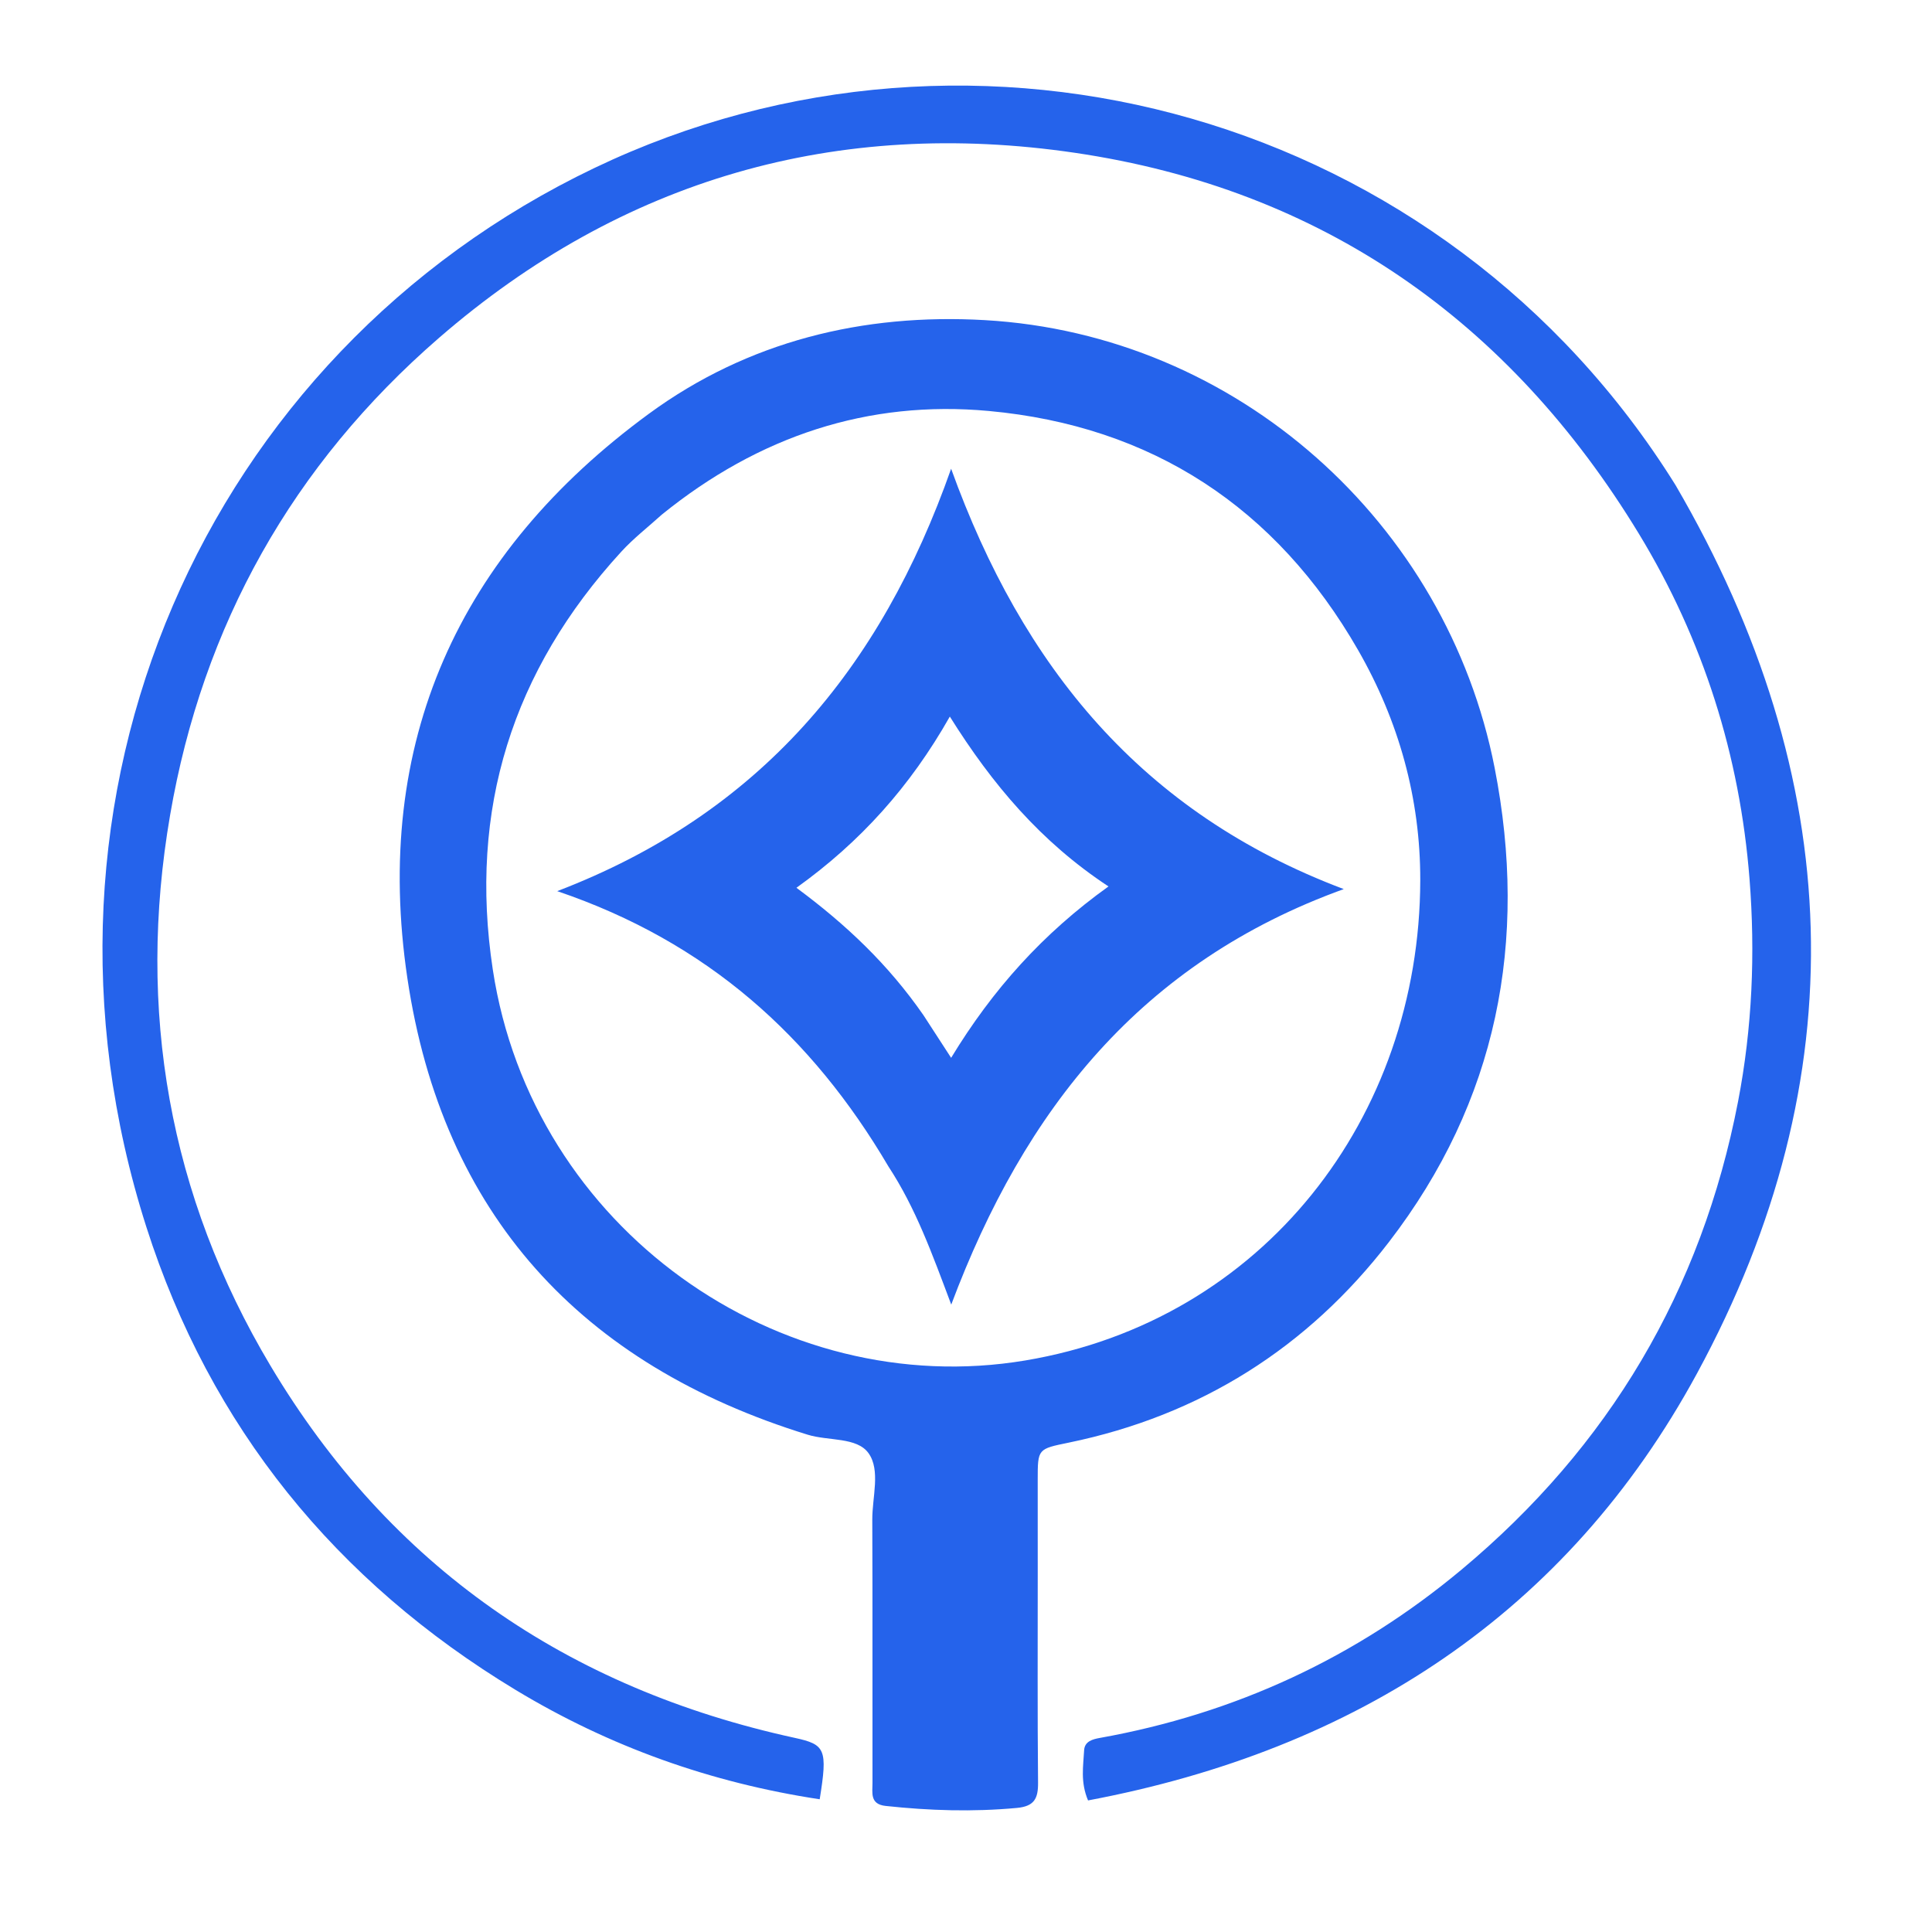
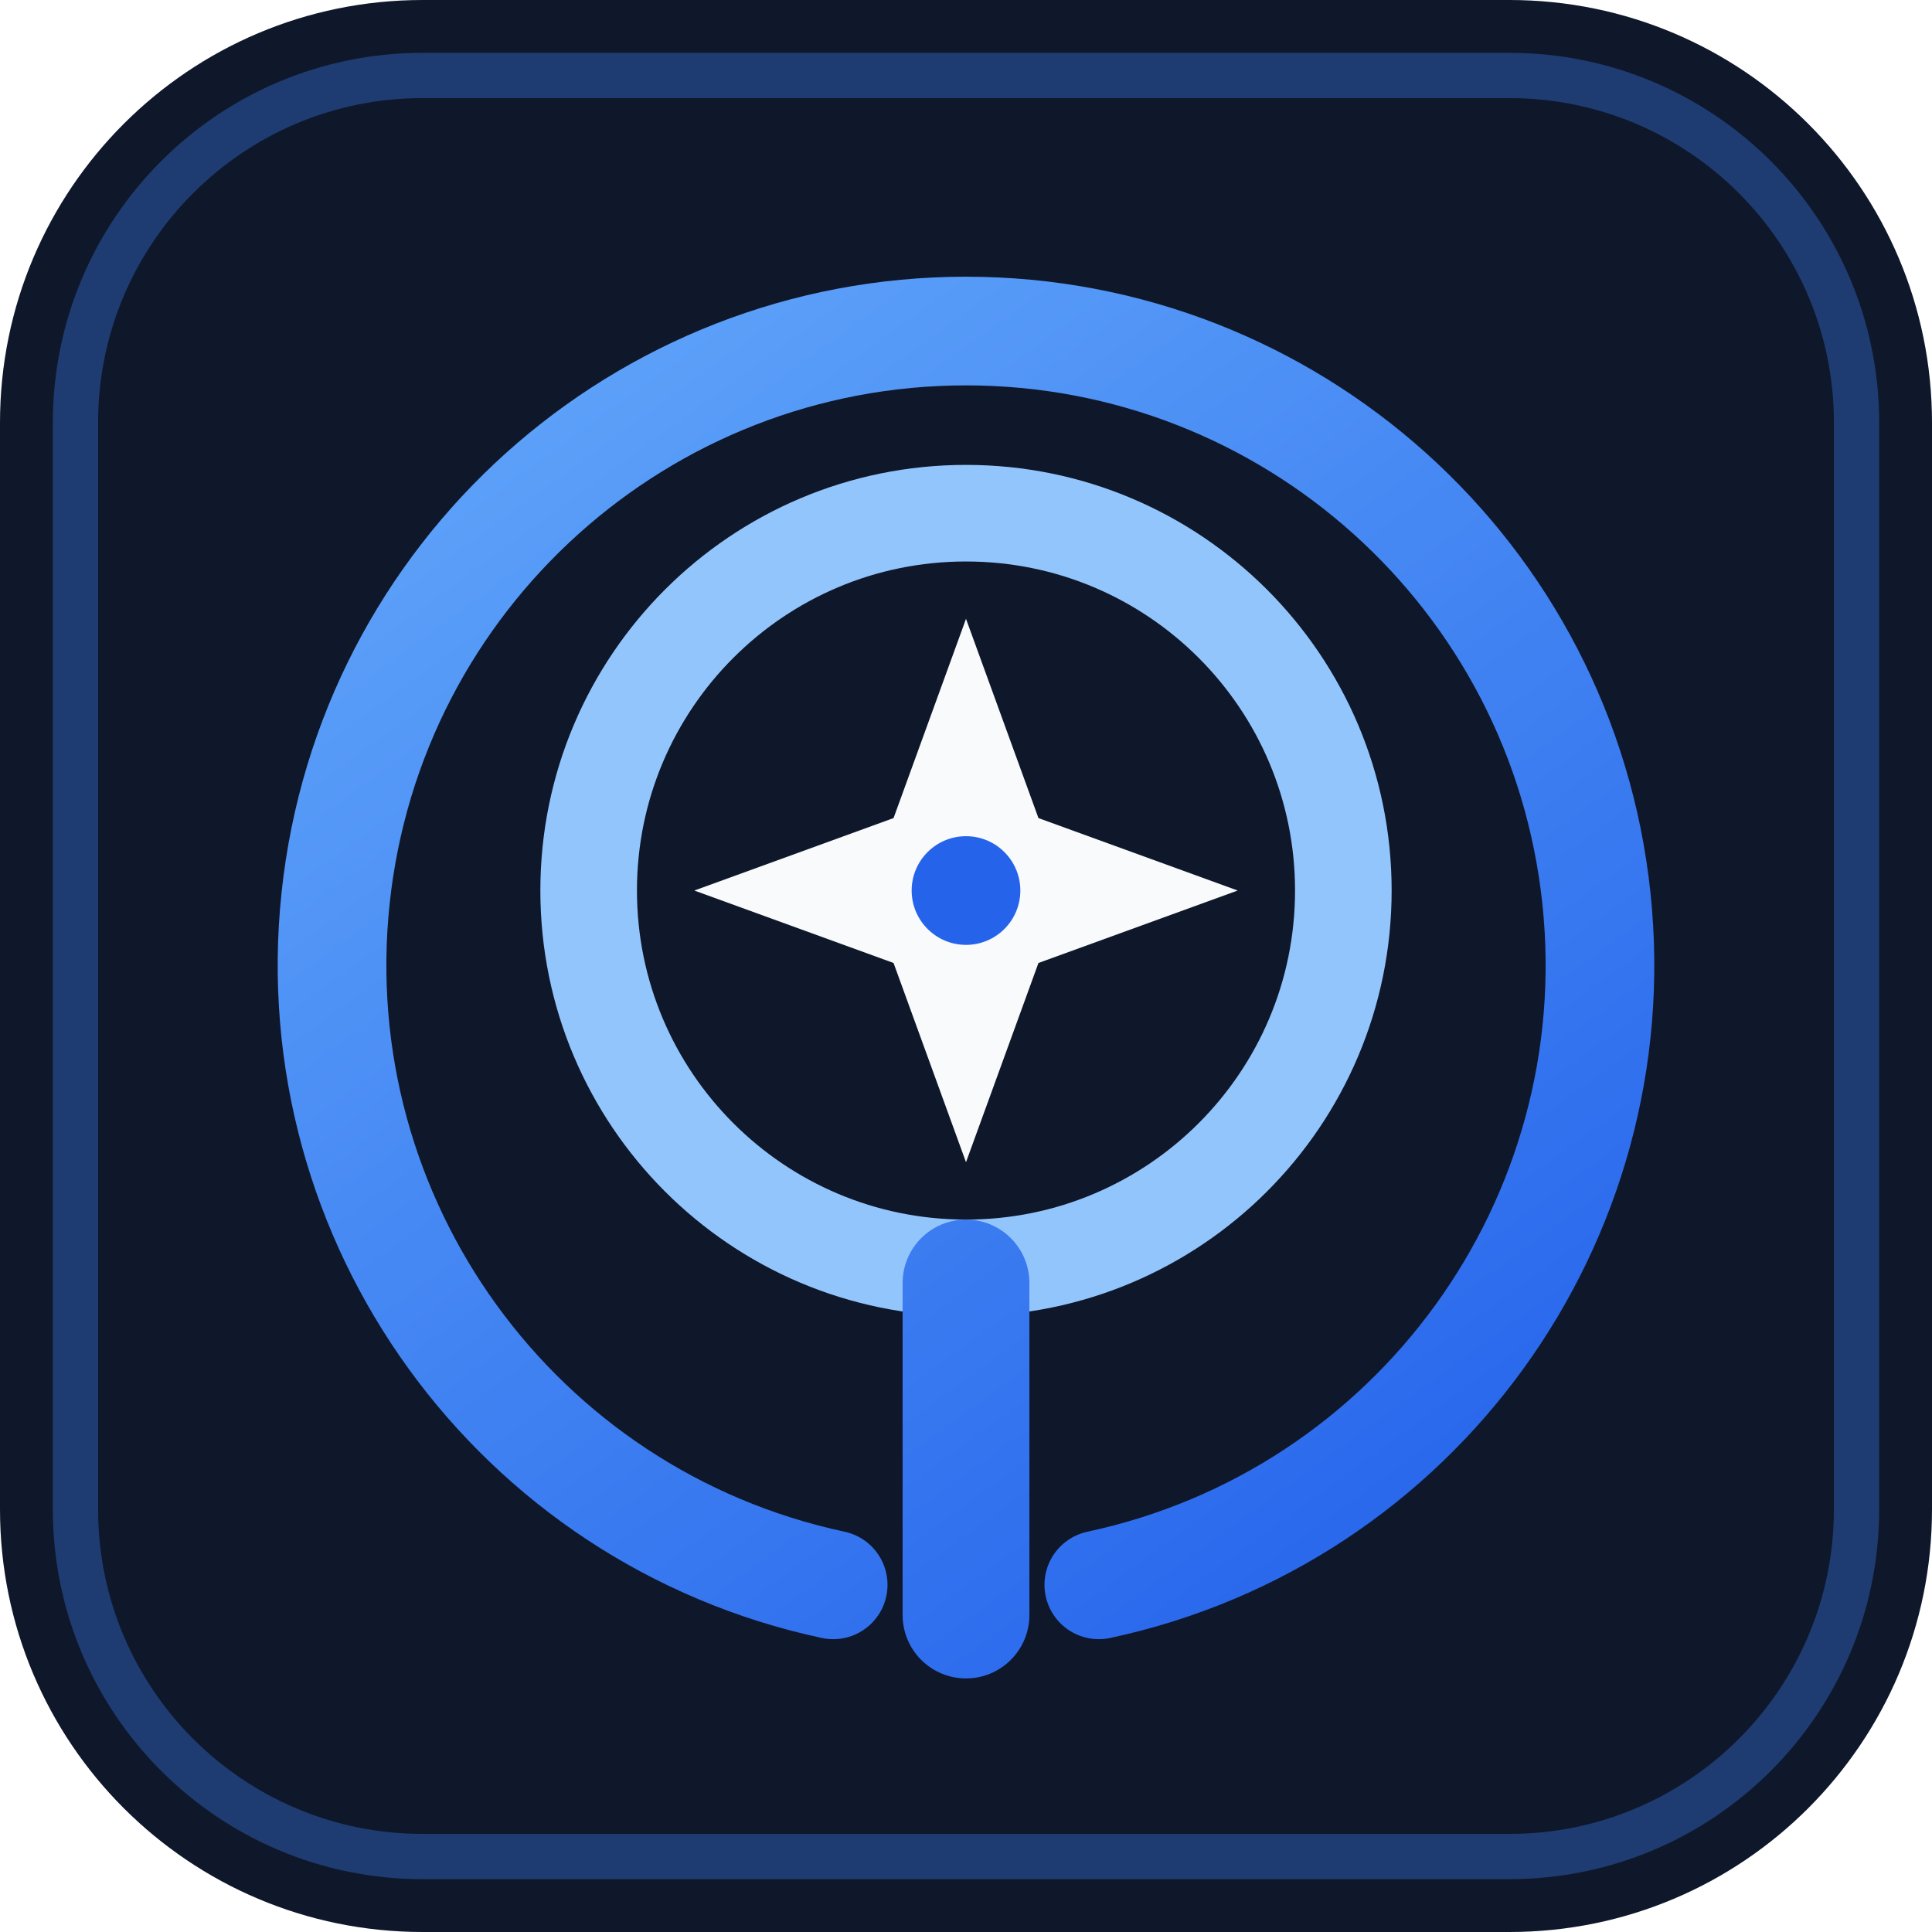
- <svg xmlns="http://www.w3.org/2000/svg" version="1.1" id="Layer_1" x="0px" y="0px" viewBox="290 235 440 440" enable-background="new 290 235 440 440" xml:space="preserve">
-   <path fill="#2563eb" opacity="1" stroke="none" d=" M526.337,593   C526.341,609.329 526.261,625.158 526.41,640.985   C526.444,644.605 525.558,646.375 521.585,646.745   C511.583,647.677 501.648,647.362 491.692,646.289   C488.085,645.901 488.707,643.288 488.703,641.077   C488.668,621.083 488.741,601.089 488.657,581.095   C488.635,575.958 490.581,569.835 487.801,565.951   C485.148,562.246 478.666,563.2 473.955,561.746   C422.226,545.786 390.772,511.479 382.78,457.807   C374.794,404.17 394.362,361.04 437.805,329.215   C460.315,312.725 486.537,306.324 514.269,307.905   C571.725,311.182 619.479,354.081 630.396,409.882   C638.12,449.365 630.984,485.822 606.307,517.879   C587.809,541.908 563.369,557.368 533.415,563.546   C526.351,565.003 526.332,564.919 526.331,572.006   C526.33,578.837 526.335,585.669 526.337,593  M440.714,352.209   C437.632,355.006 434.305,357.579 431.504,360.635   C406.695,387.702 396.695,419.355 402.229,455.8   C411.199,514.877 467.502,554.225 523.507,544.835   C577.724,535.745 613.34,489.503 613.455,435.483   C613.494,416.853 608.571,399.193 599.279,383.021   C580.612,350.536 552.289,332.007 515.17,328.595   C487.758,326.076 462.841,334.284 440.714,352.209  z" />
-   <path fill="#2563eb" opacity="1" stroke="none" d=" M671.601,345.497   C710.54,412.273 713.099,480.328 676.481,547.79   C646.843,602.392 598.888,633.535 537.798,645.035   C536.022,640.837 536.715,637.191 536.902,633.625   C537.011,631.565 538.836,631.097 540.514,630.796   C571.347,625.268 598.895,612.479 622.877,592.454   C656.42,564.444 677.512,528.961 685.831,485.869   C689.081,469.028 689.767,452.056 688.443,435.176   C686.243,407.117 677.924,380.691 663.226,356.527   C633.708,307.998 590.932,278.064 534.816,269.802   C480.675,261.831 431.753,275.73 389.989,311.942   C356.659,340.842 336.161,377.391 328.733,420.67   C321.123,465.005 328.455,507.251 351.624,546.08   C378.879,591.754 419.19,619.507 471.006,630.788   C477.983,632.307 478.516,633.355 476.68,644.774   C451.926,641.022 428.838,632.804 407.464,619.889   C366.472,595.122 337.893,559.976 323.335,514.444   C291.962,416.319 336.742,315.646 425.393,273.25   C512.487,231.599 618.893,260.88 671.601,345.497  z" />
-   <path fill="#2563eb" opacity="1" stroke="none" d=" M492.322,500.634   C474.907,471.056 451.074,449.541 416.902,437.951   C463.036,420.293 490.581,387.297 506.611,341.752   C522.854,386.764 549.914,420.121 596.035,437.485   C549.952,454.135 523.347,487.59 506.641,532.112   C502.245,520.422 498.542,510.125 492.322,500.634  M500.335,466.238   C502.283,469.241 504.231,472.244 506.613,475.914   C516.058,460.361 527.502,447.597 542.452,436.881   C527.032,426.73 515.982,413.631 506.317,398.195   C497.296,414.123 485.954,426.751 471.383,437.187   C482.661,445.53 492.286,454.621 500.335,466.238  z" />
+ <svg xmlns="http://www.w3.org/2000/svg" viewBox="0 0 64 64" fill="none">
+   <defs>
+     <linearGradient id="seeker-blue" x1="16" y1="10" x2="48" y2="54" gradientUnits="userSpaceOnUse">
+       <stop offset="0%" stop-color="#60a5fa" />
+       <stop offset="100%" stop-color="#2563eb" />
+     </linearGradient>
+   </defs>
+   <rect width="64" height="64" rx="14" fill="#0f172a" />
+   <rect x="2.5" y="2.5" width="59" height="59" rx="11.5" stroke="#3b82f6" stroke-opacity="0.35" stroke-width="1.5" />
+   <path d="M 27.6 52.5 A 21 21 0 1 1 36.4 52.5" stroke="url(#seeker-blue)" stroke-width="3.6" stroke-linecap="round" />
+   <circle cx="32" cy="29.5" r="12.5" stroke="#93c5fd" stroke-width="3.2" />
+   <path d="M 32 42.5 V 53.5" stroke="url(#seeker-blue)" stroke-width="4.2" stroke-linecap="round" />
+   <path d="M 32 20.5 L 34.4 27.1 L 41 29.5 L 34.4 31.9 L 32 38.5 L 29.6 31.9 L 23 29.5 L 29.6 27.1 Z" fill="#f8fafc" />
+   <circle cx="32" cy="29.5" r="1.8" fill="#2563eb" />
</svg>
